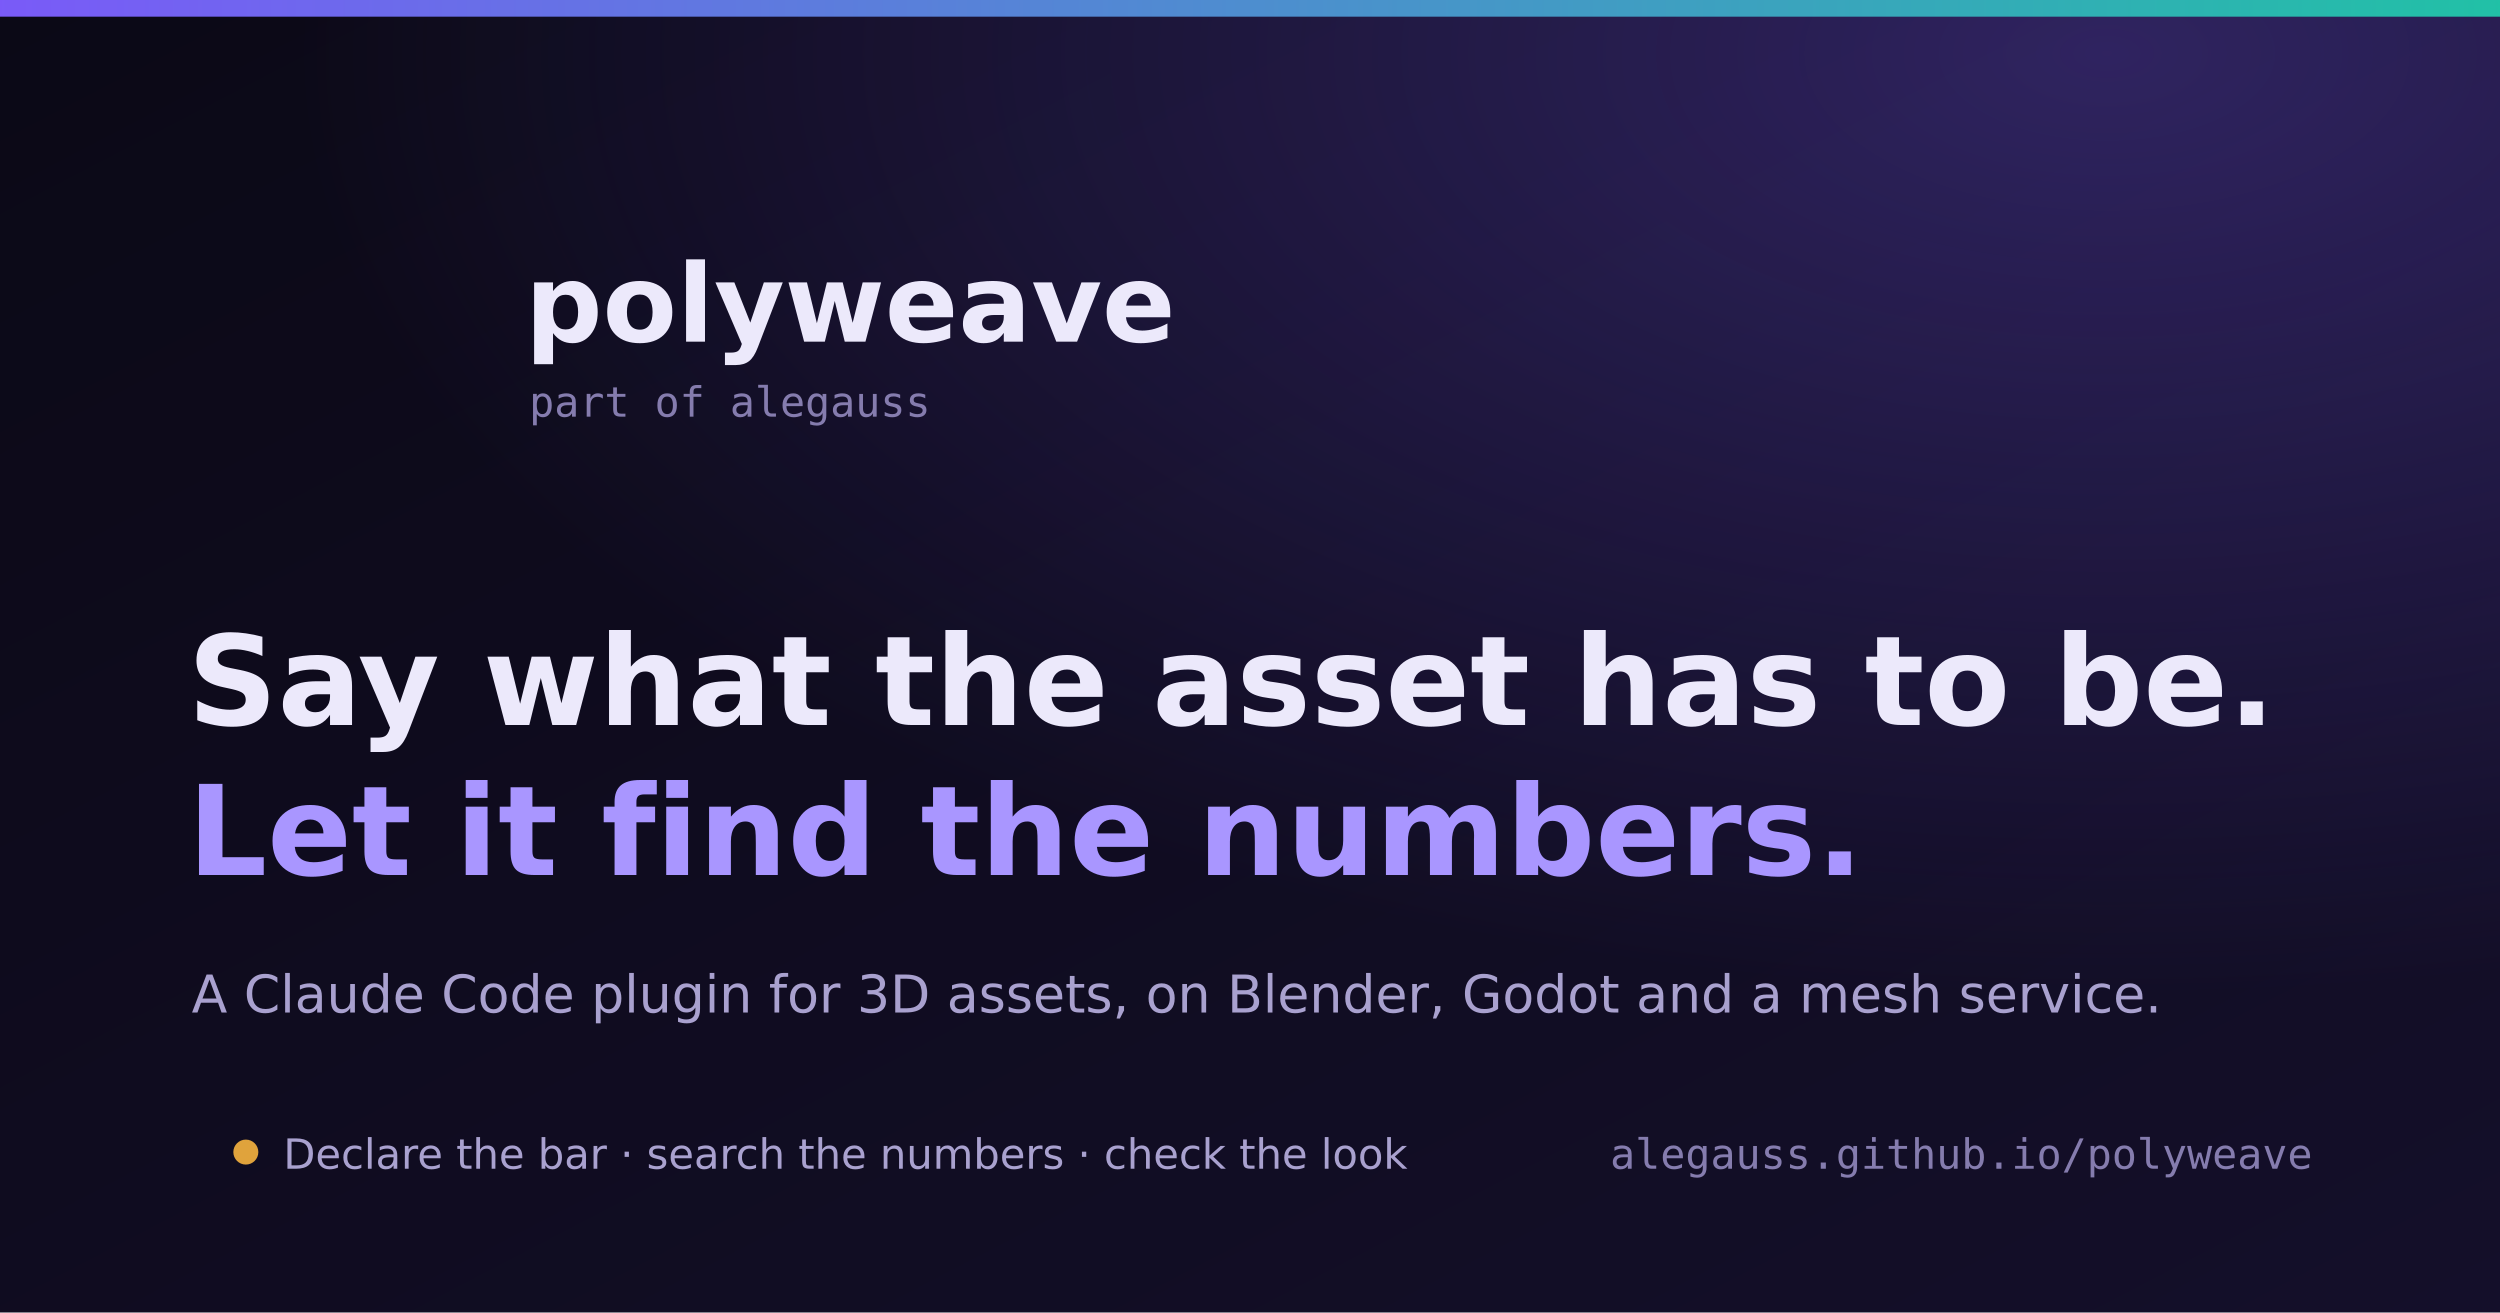
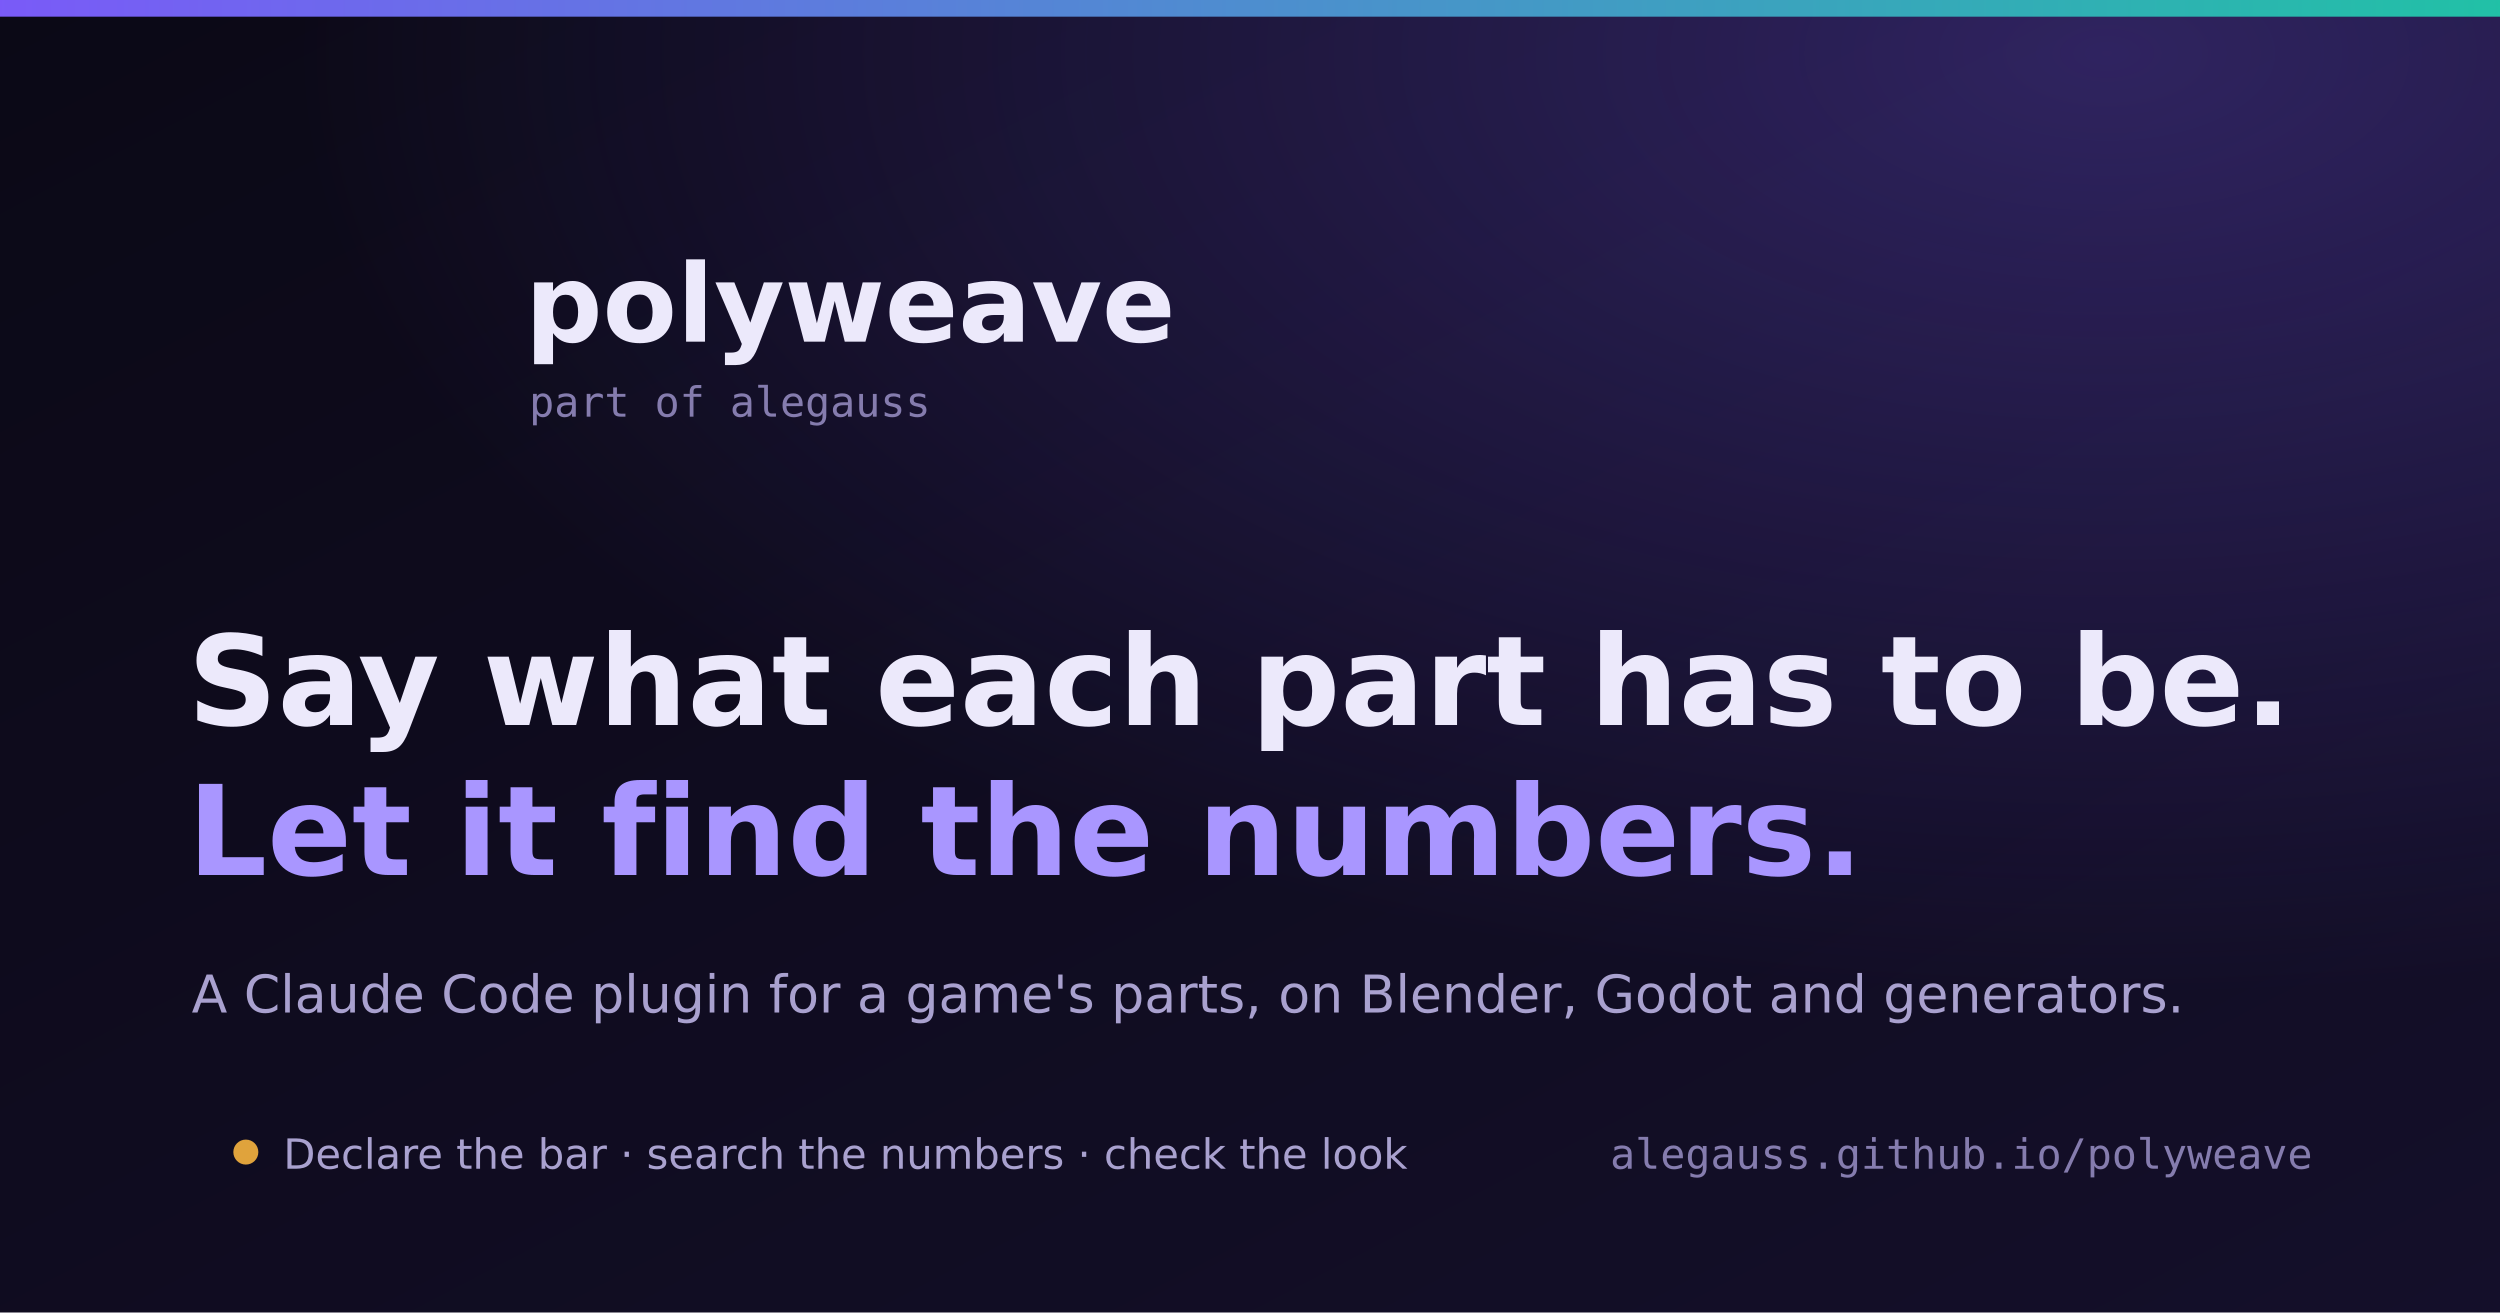
- <svg xmlns="http://www.w3.org/2000/svg" width="1200" height="630" viewBox="0 0 1200 630" role="img" aria-label="polyweave — say what the asset has to be, and let it find the numbers">
+ <svg xmlns="http://www.w3.org/2000/svg" width="1200" height="630" viewBox="0 0 1200 630" role="img" aria-label="polyweave — say what each part has to be, and let it find the numbers">
  <defs>
    <linearGradient id="pw-bg" x1="0" y1="0" x2="1" y2="1">
      <stop offset="0" stop-color="#0b0916" />
      <stop offset="1" stop-color="#140f2a" />
    </linearGradient>
    <radialGradient id="pw-glow" cx="0.84" cy="0.04" r="0.72">
      <stop offset="0" stop-color="#7A5AF8" stop-opacity="0.3" />
      <stop offset="1" stop-color="#7A5AF8" stop-opacity="0" />
    </radialGradient>
    <linearGradient id="pw-rule" x1="0" y1="0" x2="1" y2="0">
      <stop offset="0" stop-color="#7A5AF8" />
      <stop offset="1" stop-color="#21C1A6" />
    </linearGradient>
  </defs>
  <rect width="1200" height="630" fill="url(#pw-bg)" />
  <rect width="1200" height="630" fill="url(#pw-glow)" />
  <rect x="0" y="0" width="1200" height="8" fill="url(#pw-rule)" />

  
  {{mark}}

  <text x="252" y="164" font-family="DejaVu Sans, sans-serif" font-size="52" font-weight="bold" fill="#ece9fb">polyweave</text>
  <text x="254" y="200" font-family="DejaVu Sans Mono, monospace" font-size="20" fill="#857cae">part of alegauss</text>
-   <text x="90" y="348" font-family="DejaVu Sans, sans-serif" font-size="60" font-weight="bold" fill="#ece9fb">Say what the asset has to be.</text>
+   <text x="90" y="348" font-family="DejaVu Sans, sans-serif" font-size="60" font-weight="bold" fill="#ece9fb">Say what each part has to be.</text>
  <text x="90" y="420" font-family="DejaVu Sans, sans-serif" font-size="60" font-weight="bold" fill="#A996FF">Let it find the numbers.</text>
-   <text x="92" y="486" font-family="DejaVu Sans, sans-serif" font-size="25" fill="#a9a1cf">A Claude Code plugin for 3D assets, on Blender, Godot and a mesh service.</text>
+   <text x="92" y="486" font-family="DejaVu Sans, sans-serif" font-size="25" fill="#a9a1cf">A Claude Code plugin for a game's parts, on Blender, Godot and generators.</text>
  <rect x="90" y="530" width="{{chip-width}}" height="46" rx="23" fill="#171331" stroke="#2f2760" />
  <circle cx="118" cy="553" r="6" fill="#E0A33C" />
  <text id="chip" x="136" y="561" font-family="DejaVu Sans, sans-serif" font-size="20" fill="#a9a1cf">Declare the bar · search the numbers · check the look</text>
  <text x="1110" y="561" text-anchor="end" font-family="DejaVu Sans Mono, monospace" font-size="20" fill="#857cae">alegauss.github.io/polyweave</text>
</svg>
